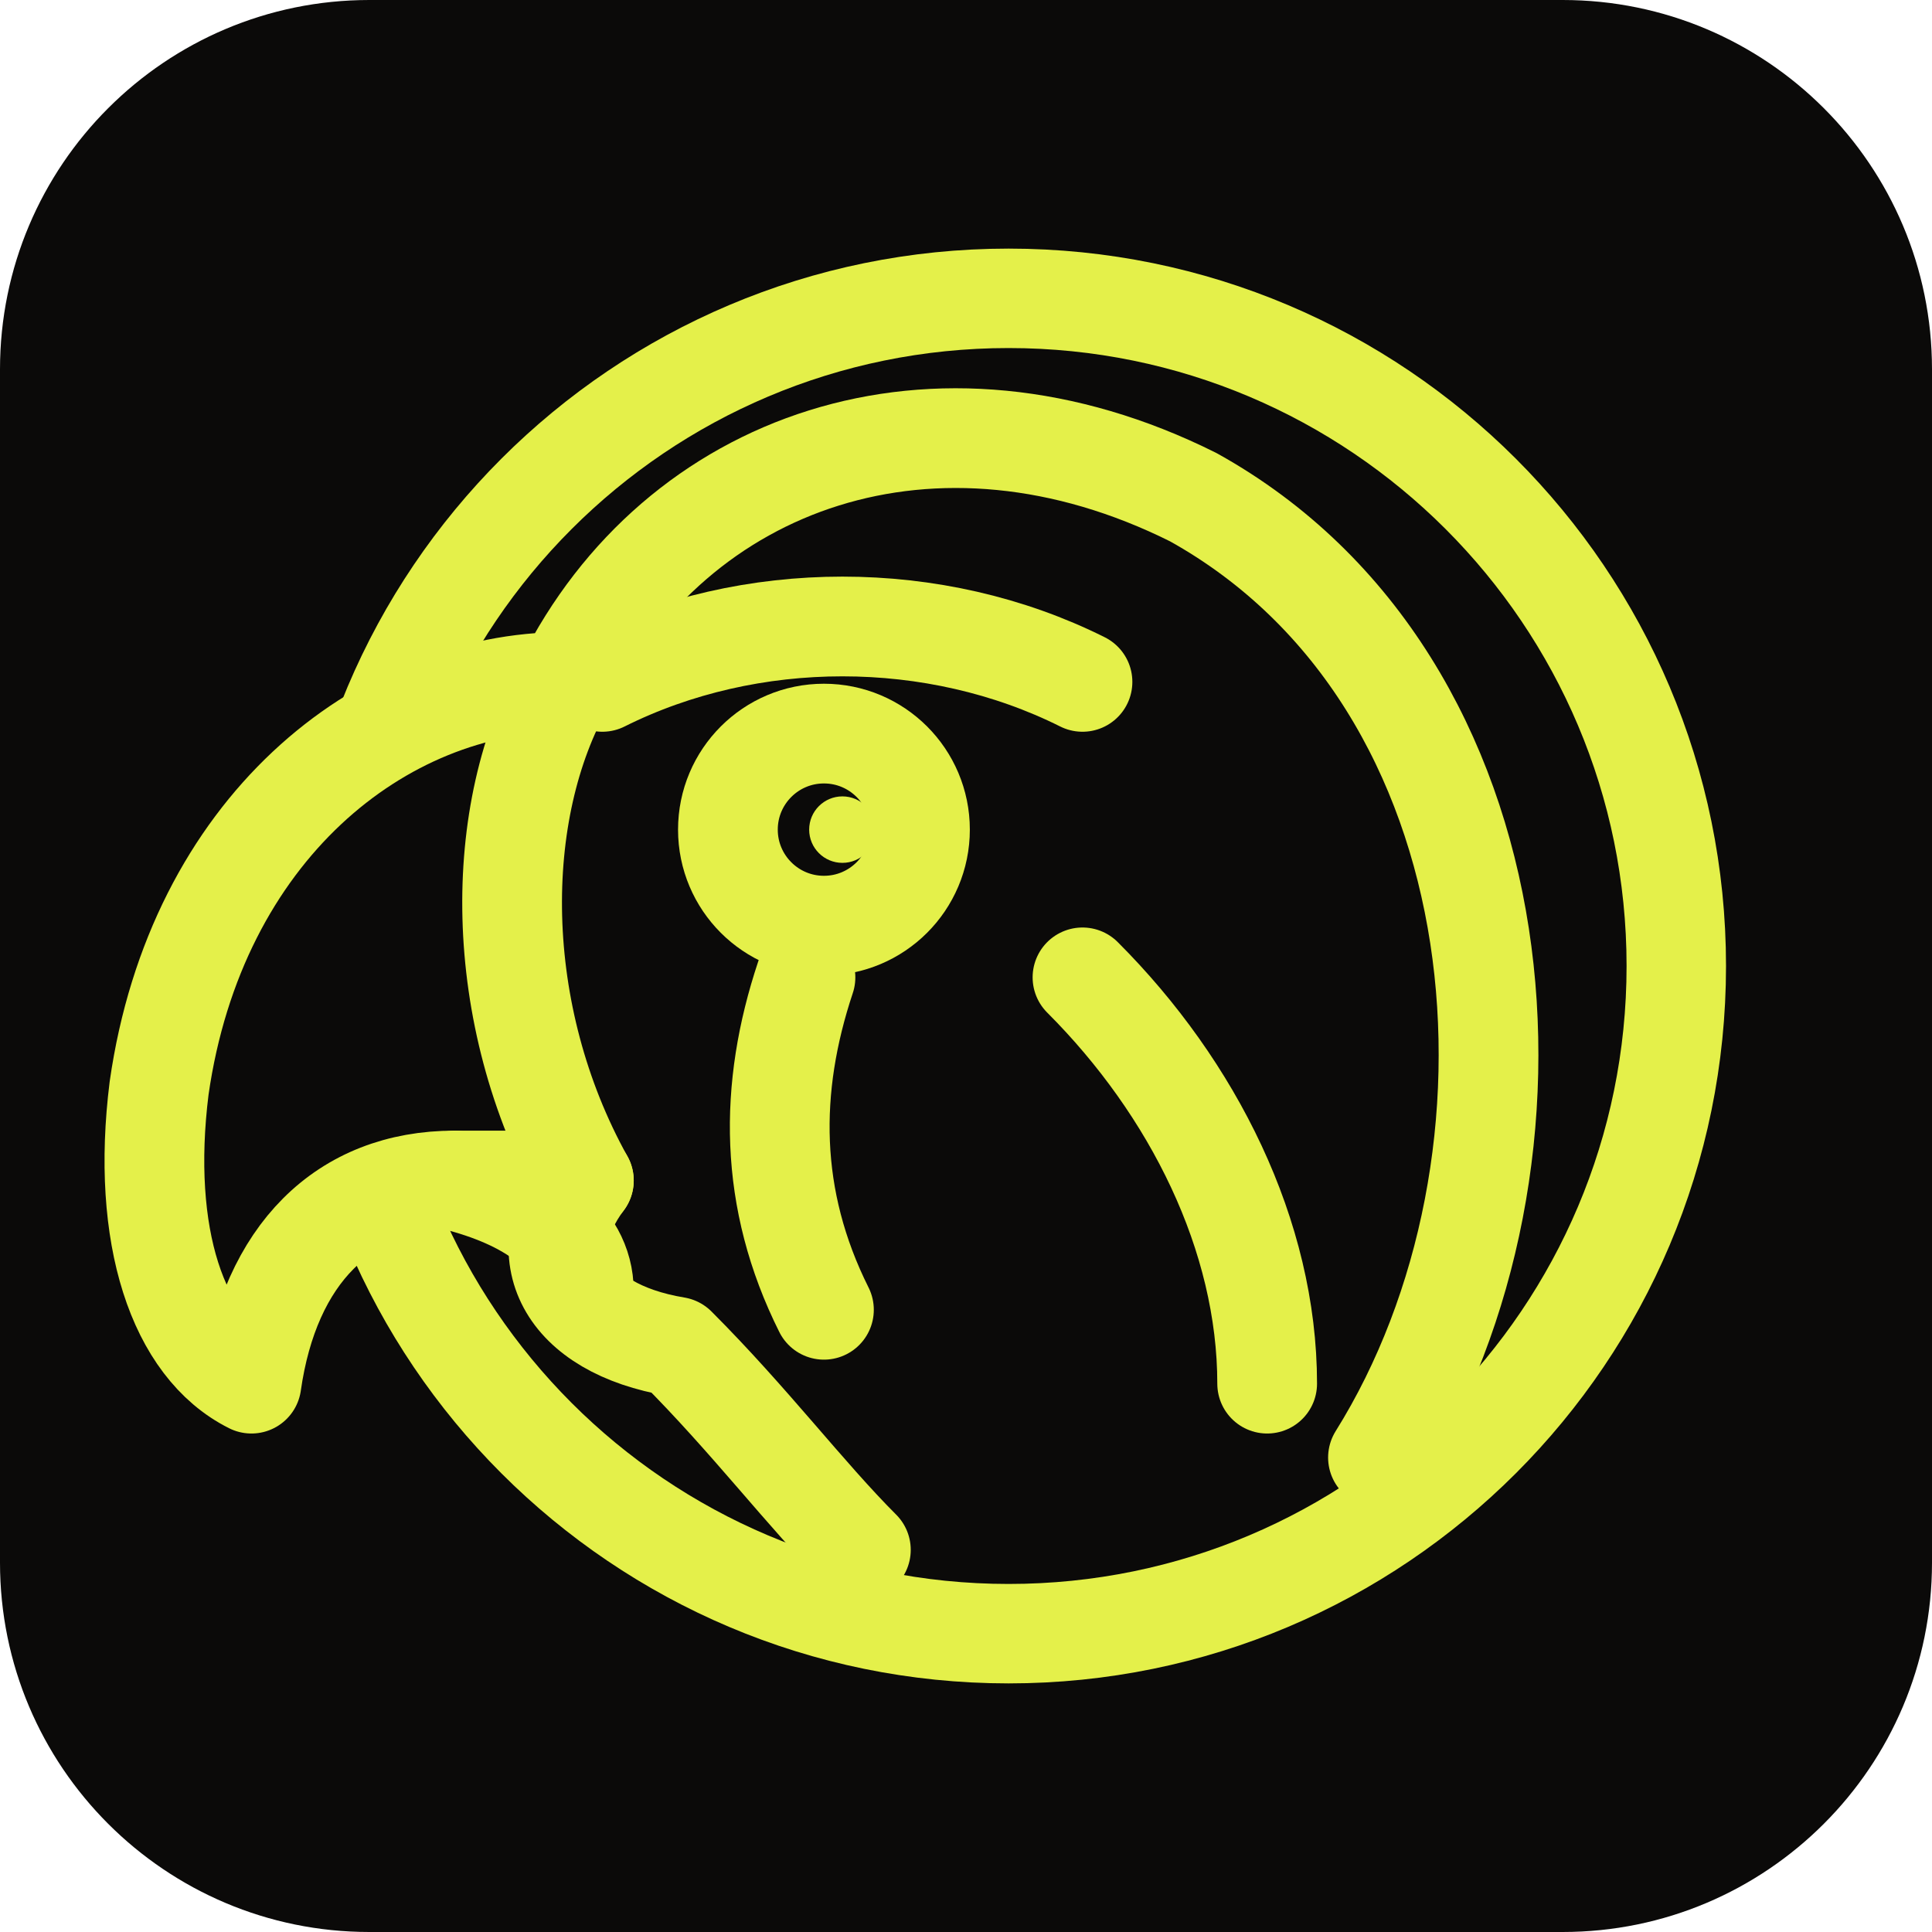
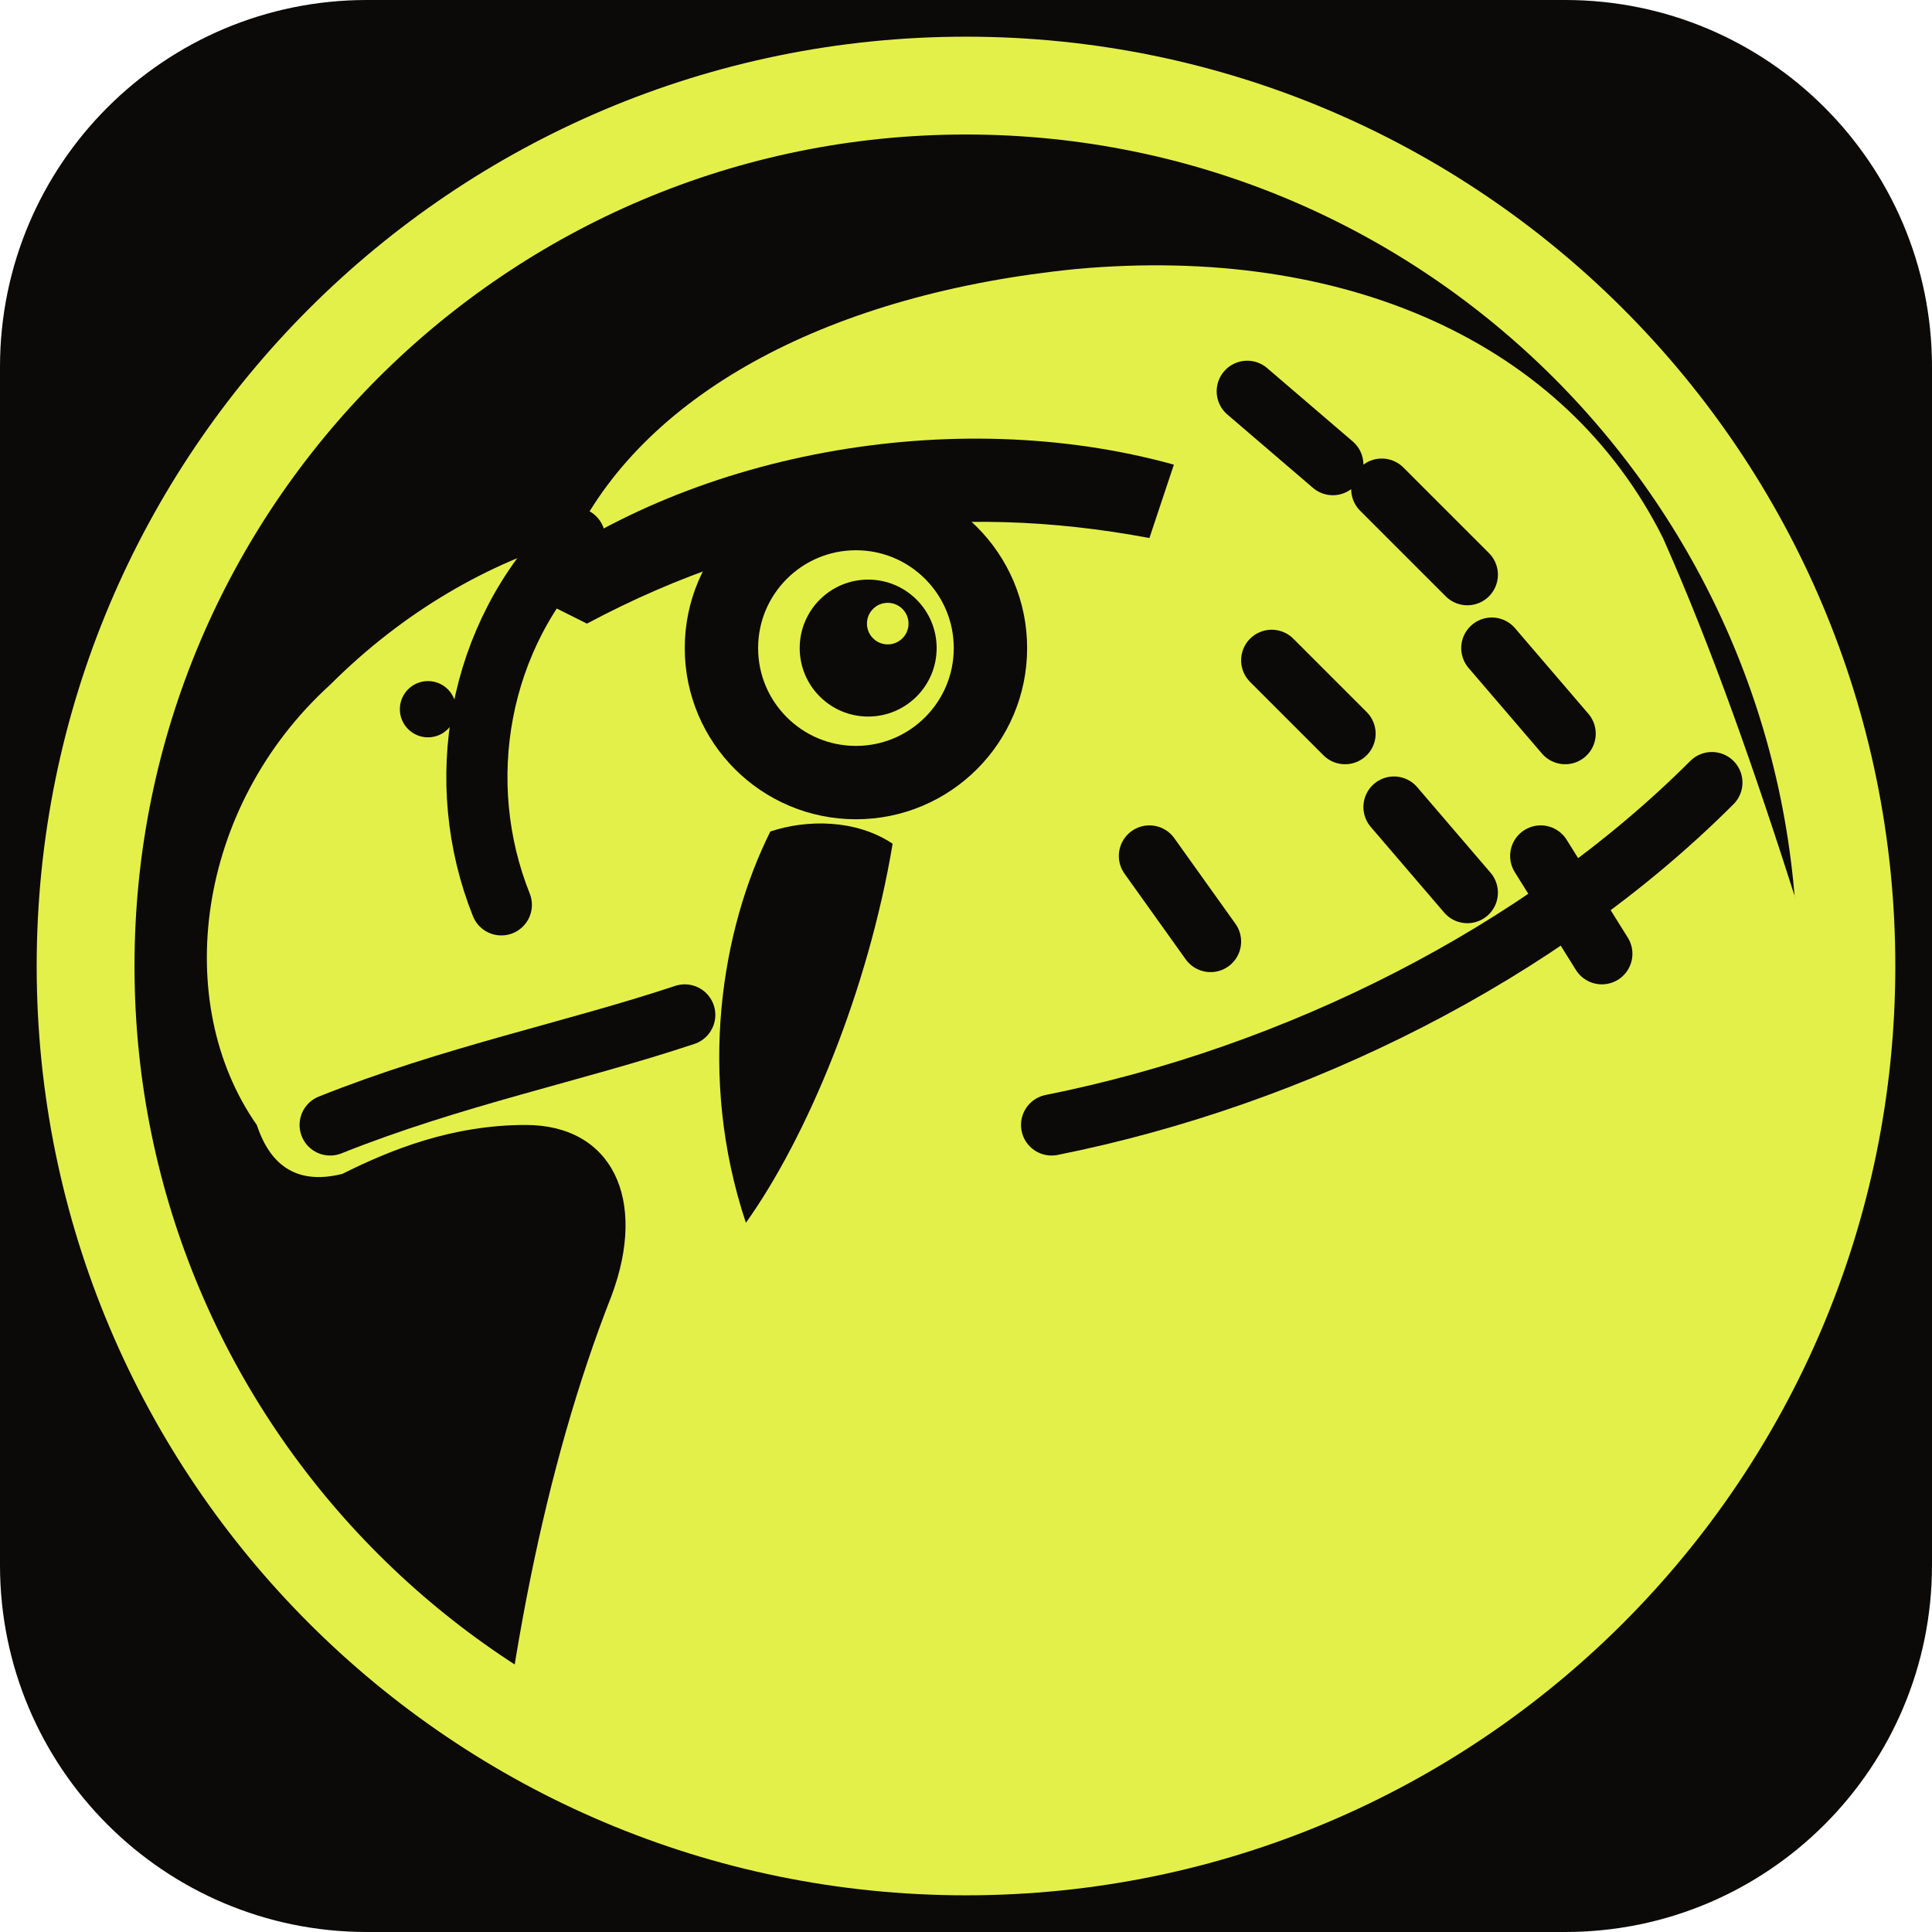
- <svg xmlns="http://www.w3.org/2000/svg" viewBox="0 0 136 136" width="136" height="136">
-   <rect width="136" height="136" rx="26" fill="#0b0a09" />
-   <g transform="translate(-123 -16)">
-     <g fill="none" stroke="#e4f04a" stroke-width="7" stroke-linecap="round" stroke-linejoin="round">
-       <path d="M147 84 A47 47 0 1 0 241 84 A47 47 0 1 0 147 84" />
-       <g stroke-width="5.4" transform="translate(194 90) scale(1.3) translate(-194 -90)">
-         <path fill="#0b0a09" d="M214 112 C224 96 222 70 204 60 C190 53 176 58 170 70 C160 70 150 78 148 92 C147 100 149 106 153 108 C154 101 158 97 164 97 L171 97 C168 101 170 105 176 106 C180 110 183 114 186 117" />
-         <path d="M170 70 C166 77 166 88 171 97" />
-         <path d="M164 97 C168 98 171 100 171 103" />
-         <path d="M172 70 C180 66 190 66 198 70" />
-         <path d="M178.8 78 A5.2 5.2 0 1 0 189.2 78 A5.2 5.2 0 1 0 178.8 78" />
-         <path fill="#e4f04a" stroke="none" d="M183.2 78 A1.8 1.8 0 1 0 186.8 78 A1.8 1.8 0 1 0 183.2 78" />
-         <path d="M183 86 C181 92 181 98 184 104" />
-         <path d="M198 86 C204 92 208 100 208 108" />
-       </g>
+ <svg xmlns="http://www.w3.org/2000/svg" viewBox="0 0 158 158" width="158" height="158">
+   <defs>
+     <clipPath id="c">
+       <circle cx="191" cy="139" r="70" />
+     </clipPath>
+   </defs>
+   <rect width="158" height="158" rx="30" fill="#0b0a09" />
+   <g transform="translate(-112 -60)">
+     <g clip-path="url(#c)">
+       <path fill="#e4f04a" d="M133 152 C126 142 128 126 139 116 C145 110 152 106 159 104 C165 92 180 84 200 82 C222 80 240 88 248 104 C256 122 262 144 270 170 C286 214 296 296 300 372 L256 390 C246 388 236 386 226 384 C212 382 198 380 188 372 C170 352 155 318 152 276 C149 234 151 194 162 166 C165 158 162 152 155 152 C149 152 144 154 140 156 C136 157 134 155 133 152 Z" />
+       <path fill="#e4f04a" d="M262 160 C238 188 222 248 228 302 C232 346 262 402 306 440 C316 448 323 441 319 429 C307 385 297 307 287 231 C283 201 275 176 262 160 Z" />
+       <path fill="#0b0a09" d="M154 108 C168 97 190 93 208 98 L206 104 C190 101 175 103 160 111 Z" />
+       <path fill="#0b0a09" d="M175 128 C171 136 169 148 173 160 C178 153 183 141 185 129 C182 127 178 127 175 128 Z" />
+       <path fill="none" stroke="#0b0a09" stroke-width="5" stroke-linecap="round" d="M159 104 C151 112 149 124 153 134" />
+       <path fill="none" stroke="#0b0a09" stroke-width="5" stroke-linecap="round" d="M139 152 C149 148 159 146 168 143" />
+       <path fill="#0b0a09" d="M144.7 118 A2.3 2.3 0 1 0 149.3 118 A2.3 2.3 0 1 0 144.7 118Z" />
+       <path fill="none" stroke="#0b0a09" stroke-width="6" d="M171 113 A11 11 0 1 0 193 113 A11 11 0 1 0 171 113Z" />
+       <path fill="#0b0a09" d="M177.4 113 A5.6 5.6 0 1 0 188.6 113 A5.6 5.6 0 1 0 177.4 113Z" />
+       <path fill="#e4f04a" d="M182.9 111 A1.7 1.7 0 1 0 186.3 111 A1.7 1.7 0 1 0 182.9 111Z" />
+       <path fill="none" stroke="#0b0a09" stroke-width="5" stroke-linecap="round" d="M214 92 l7 6 M225 100 l7 7 M234 113 l6 7 M216 114 l6 6 M226 126 l6 7 M238 130 l5 8 M206 130 l5 7" />
+       <path fill="none" stroke="#0b0a09" stroke-width="5" stroke-linecap="round" d="M252 124 C238 138 218 148 198 152" />
    </g>
+     <circle cx="191" cy="139" r="72" fill="none" stroke="#e4f04a" stroke-width="8" />
  </g>
</svg>
